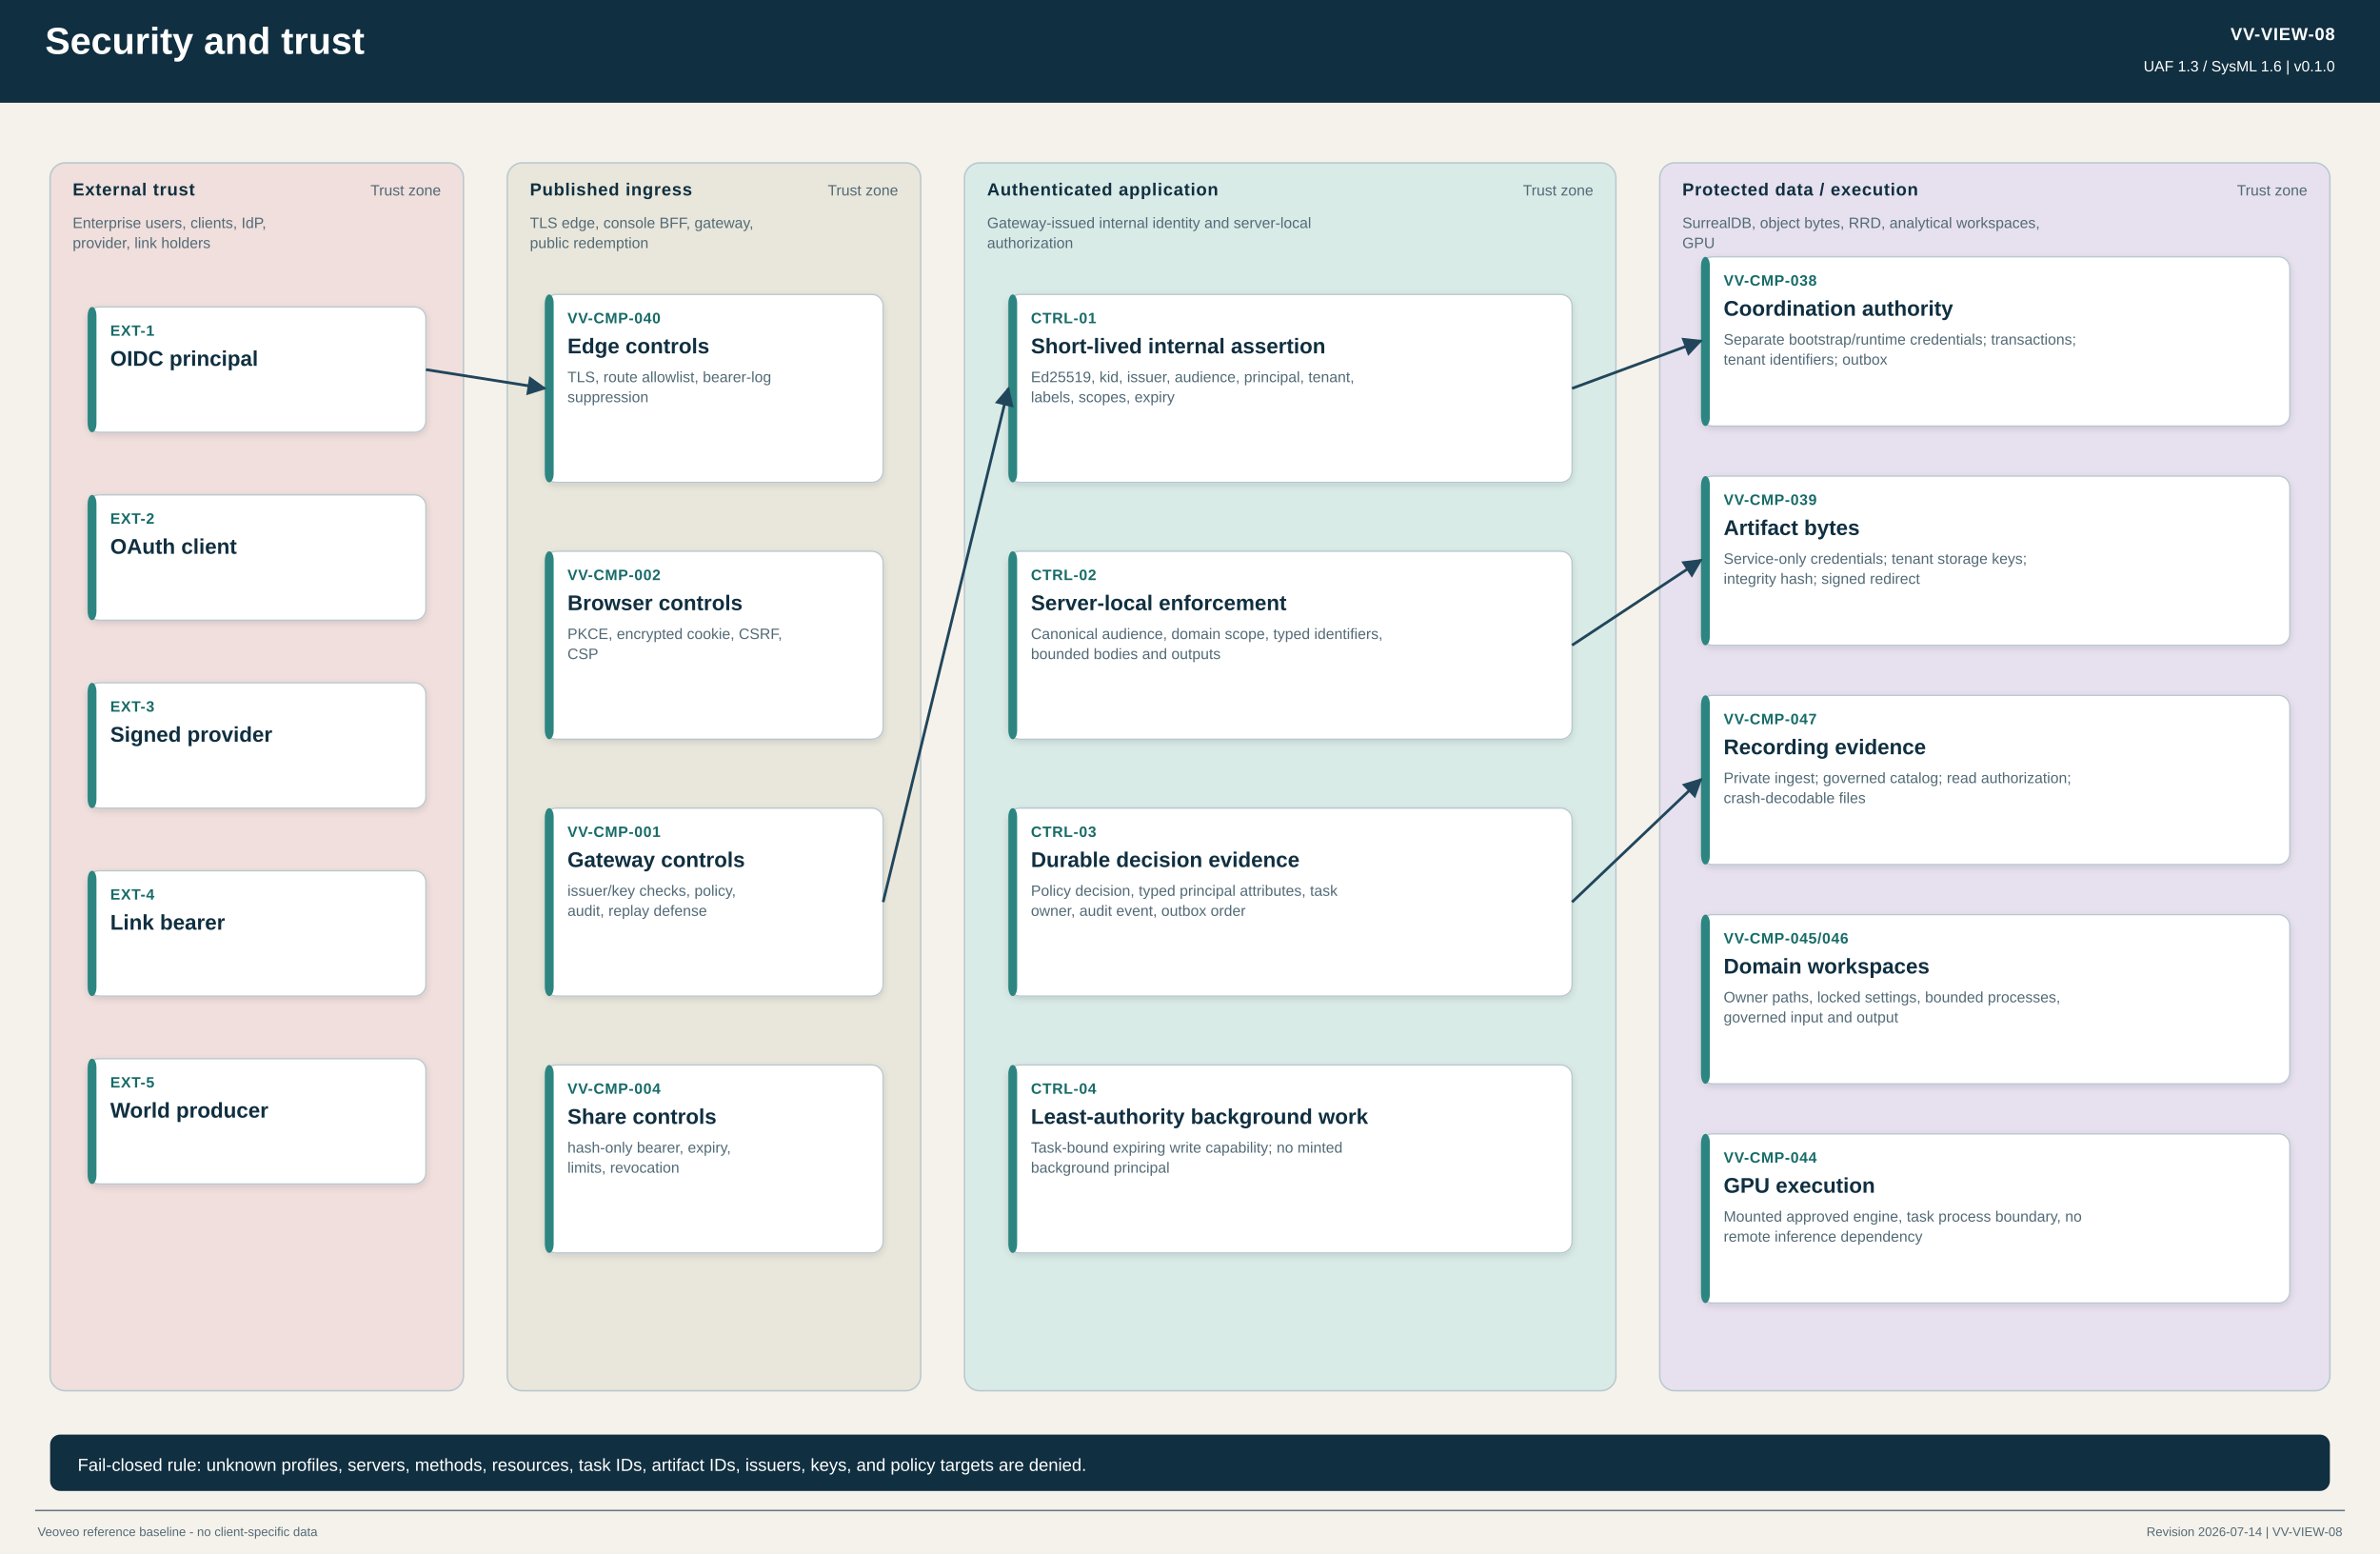
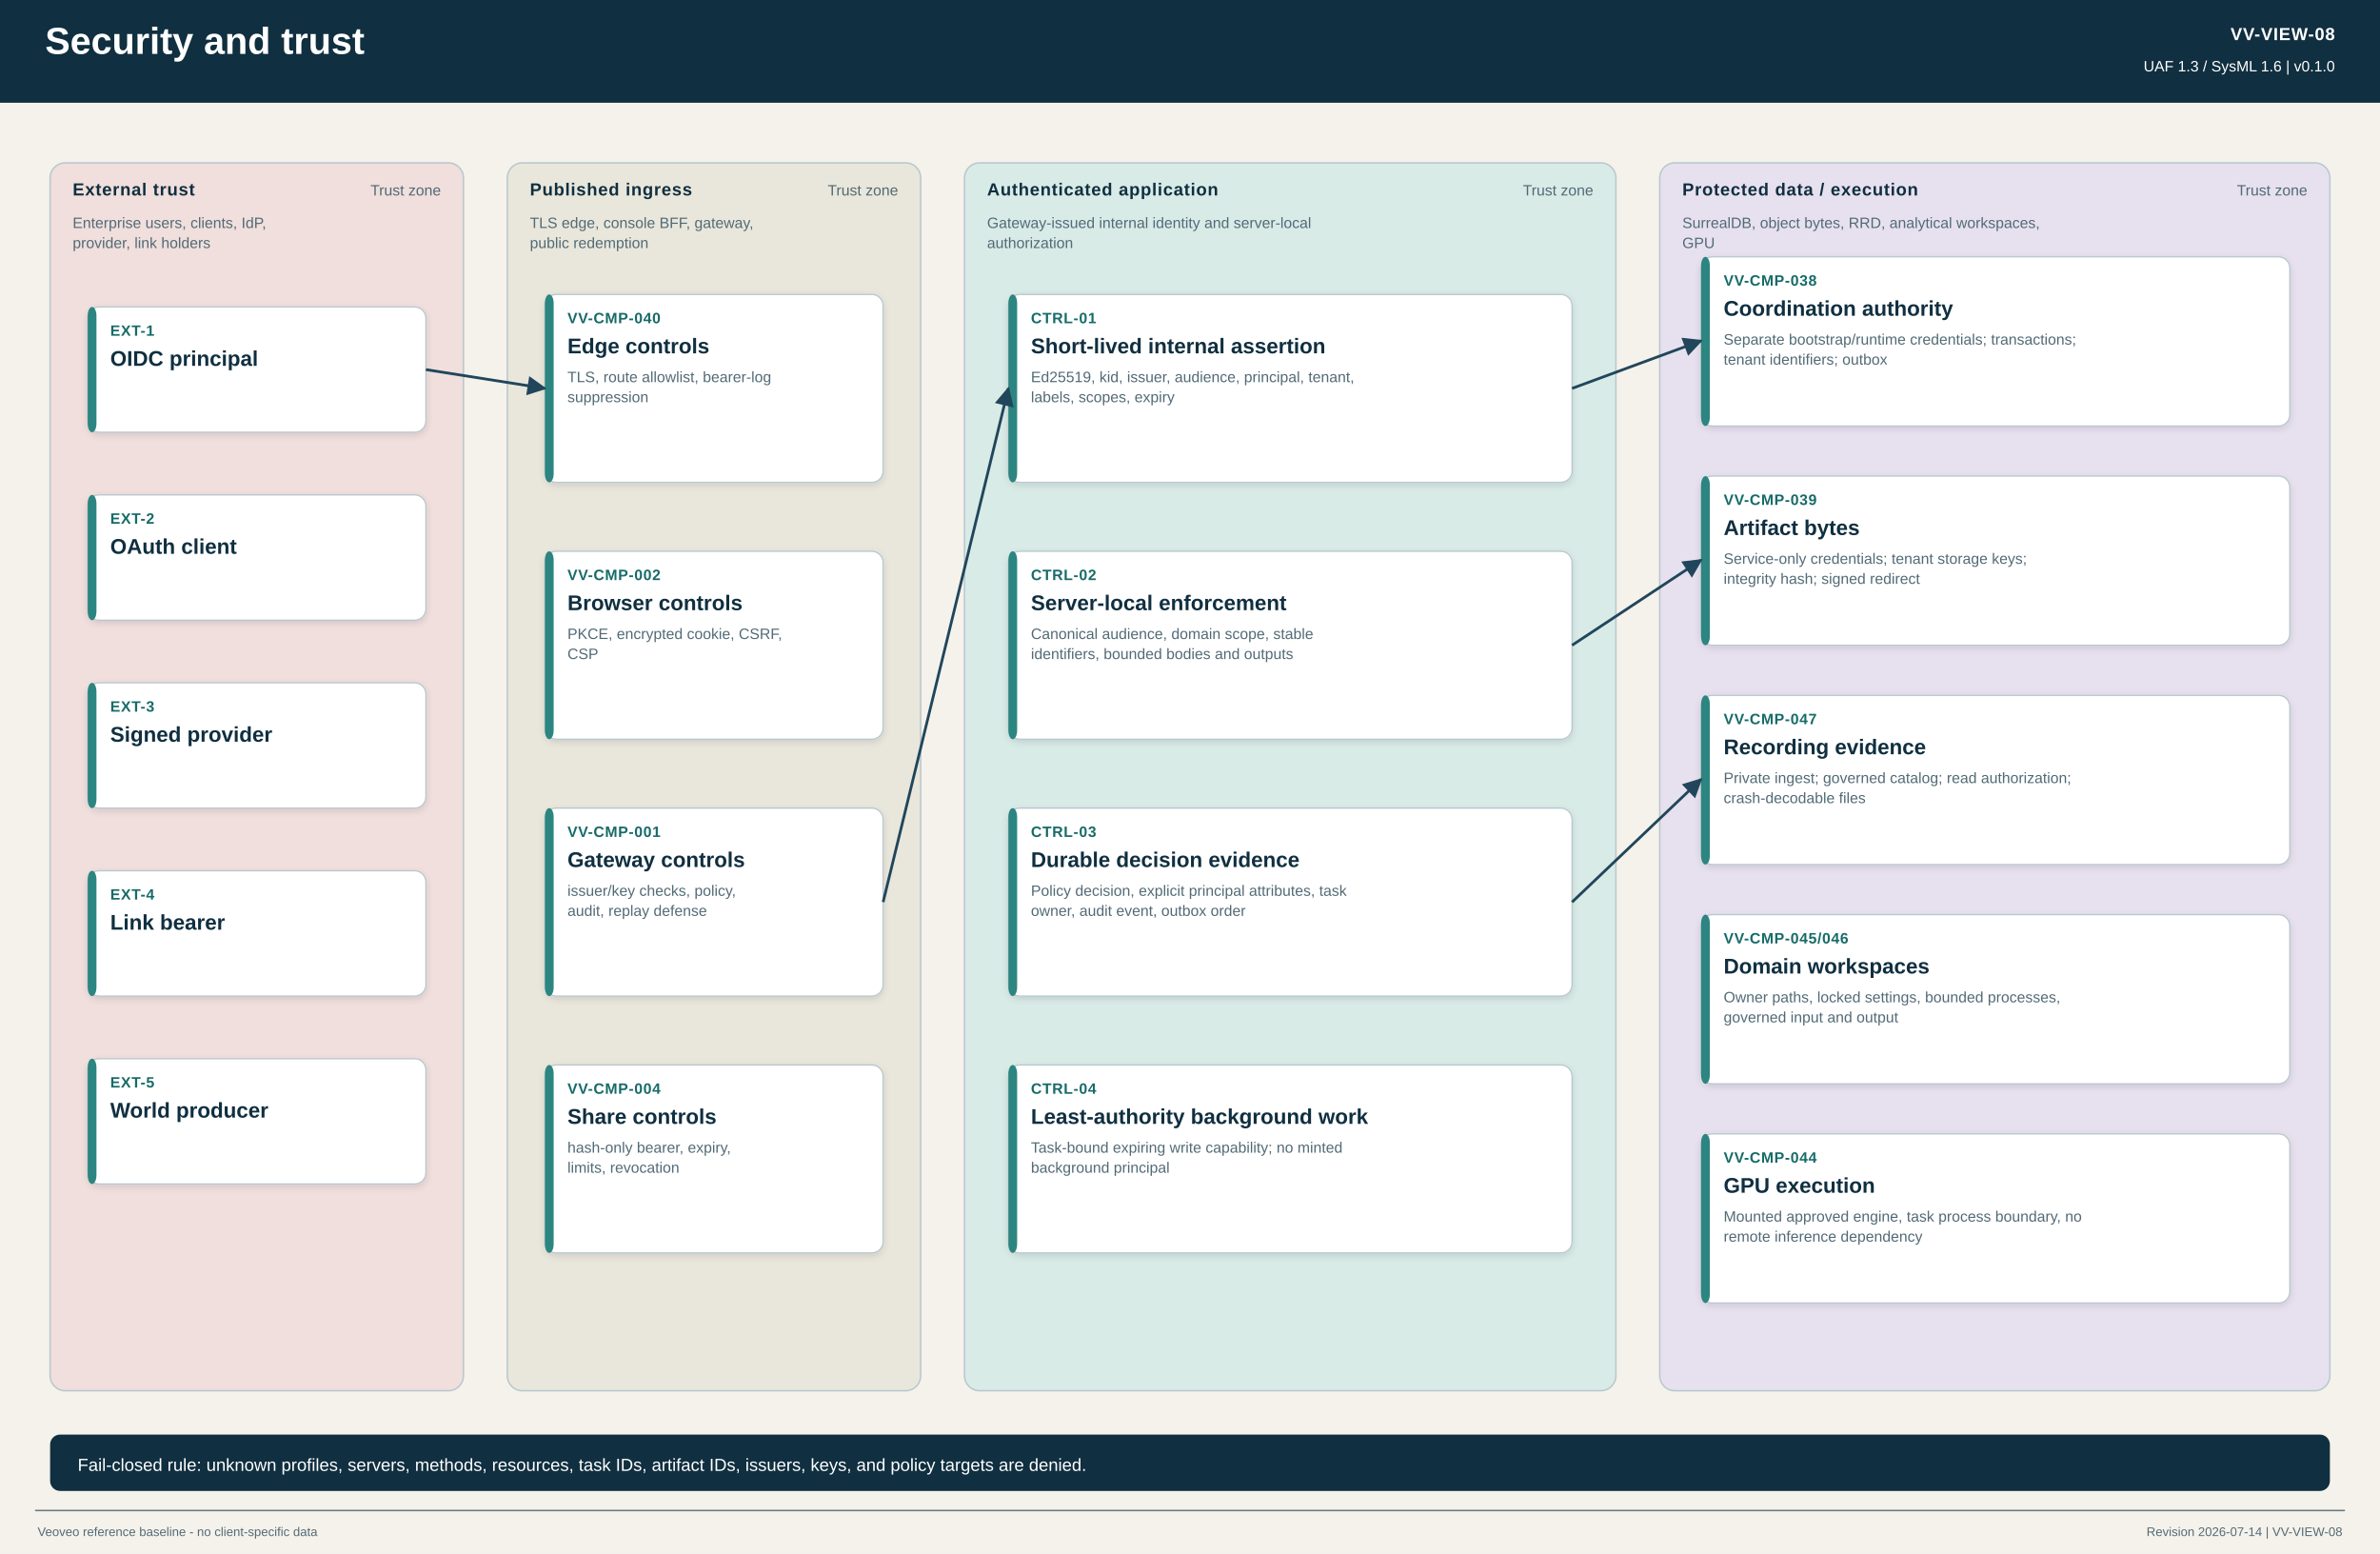
<svg xmlns="http://www.w3.org/2000/svg" viewBox="0 0 1900 1240" width="1900" height="1240" role="img" aria-labelledby="title desc">
  <defs>
    <marker id="arrow" viewBox="0 0 10 10" refX="9" refY="5" markerWidth="7" markerHeight="7" orient="auto-start-reverse">
      <path d="M 0 0 L 10 5 L 0 10 z" fill="#21465b" />
    </marker>
    <marker id="arrow-muted" viewBox="0 0 10 10" refX="9" refY="5" markerWidth="7" markerHeight="7" orient="auto-start-reverse">
      <path d="M 0 0 L 10 5 L 0 10 z" fill="#687983" />
    </marker>
    <filter id="shadow" x="-10%" y="-10%" width="120%" height="130%">
      <feDropShadow dx="0" dy="2" stdDeviation="3" flood-color="#0b2534" flood-opacity="0.12" />
    </filter>
  </defs>
  <style>
.title{font:700 30px Arial,Helvetica,sans-serif;fill:#102f40}.subtitle{font:400 15px Arial,Helvetica,sans-serif;fill:#4d626d}.label{font:700 14px Arial,Helvetica,sans-serif;fill:#102f40;letter-spacing:.04em}.node-title{font:700 17px Arial,Helvetica,sans-serif;fill:#102f40}.node-id{font:700 12px Arial,Helvetica,sans-serif;fill:#176b68;letter-spacing:.04em}.body{font:400 14px Arial,Helvetica,sans-serif;fill:#2d4653}.small{font:400 12px Arial,Helvetica,sans-serif;fill:#526a76}.tiny{font:400 10px Arial,Helvetica,sans-serif;fill:#526a76}.inverse{fill:#ffffff}.edge{stroke:#21465b;stroke-width:2.2;fill:none;marker-end:url(#arrow)}.edge-muted{stroke:#687983;stroke-width:1.6;fill:none;marker-end:url(#arrow-muted)}.edge-dash{stroke:#687983;stroke-width:1.5;stroke-dasharray:7 6;fill:none;marker-end:url(#arrow-muted)}
</style>
  <rect x="0" y="0" width="1900" height="1240" rx="0" fill="#f5f2eb" stroke="none" stroke-width="1" opacity="1" />
  <rect x="0" y="0" width="1900" height="82" rx="0" fill="#102f40" stroke="none" stroke-width="1" opacity="1" />
  <text x="36" y="43" class="title inverse" text-anchor="start">Security and trust</text>
  <text x="1864" y="32" class="label inverse" text-anchor="end">VV-VIEW-08</text>
  <text x="1864" y="57" class="small inverse" text-anchor="end">UAF 1.3 / SysML 1.6 | v0.1.0</text>
  <rect x="40" y="130" width="330" height="980" rx="12" fill="#f0dfdc" stroke="#b9c8ce" stroke-width="1.2" opacity="1" />
  <text x="58" y="156" class="label" text-anchor="start">External trust</text>
  <text x="352" y="156" class="small" text-anchor="end">Trust zone</text>
  <text x="58" y="182" class="small" text-anchor="start">
    <tspan x="58" dy="0">Enterprise users, clients, IdP,</tspan>
    <tspan x="58" dy="16">provider, link holders</tspan>
  </text>
  <rect x="405" y="130" width="330" height="980" rx="12" fill="#e9e7db" stroke="#b9c8ce" stroke-width="1.2" opacity="1" />
  <text x="423" y="156" class="label" text-anchor="start">Published ingress</text>
  <text x="717" y="156" class="small" text-anchor="end">Trust zone</text>
  <text x="423" y="182" class="small" text-anchor="start">
    <tspan x="423" dy="0">TLS edge, console BFF, gateway,</tspan>
    <tspan x="423" dy="16">public redemption</tspan>
  </text>
  <rect x="770" y="130" width="520" height="980" rx="12" fill="#d9ebe7" stroke="#b9c8ce" stroke-width="1.2" opacity="1" />
  <text x="788" y="156" class="label" text-anchor="start">Authenticated application</text>
  <text x="1272" y="156" class="small" text-anchor="end">Trust zone</text>
  <text x="788" y="182" class="small" text-anchor="start">
    <tspan x="788" dy="0">Gateway-issued internal identity and server-local</tspan>
    <tspan x="788" dy="16">authorization</tspan>
  </text>
  <rect x="1325" y="130" width="535" height="980" rx="12" fill="#e7e1ef" stroke="#b9c8ce" stroke-width="1.2" opacity="1" />
  <text x="1343" y="156" class="label" text-anchor="start">Protected data / execution</text>
  <text x="1842" y="156" class="small" text-anchor="end">Trust zone</text>
  <text x="1343" y="182" class="small" text-anchor="start">
    <tspan x="1343" dy="0">SurrealDB, object bytes, RRD, analytical workspaces,</tspan>
    <tspan x="1343" dy="16">GPU</tspan>
  </text>
  <rect x="70" y="245" width="270" height="100" rx="9" fill="#ffffff" stroke="#b8c7cd" stroke-width="1" opacity="1" filter="url(#shadow)" />
  <rect x="70" y="245" width="7" height="100" rx="7" fill="#2c8580" stroke="none" stroke-width="1" opacity="1" />
  <text x="88" y="268" class="node-id" text-anchor="start">EXT-1</text>
  <text x="88" y="292" class="node-title" text-anchor="start">
    <tspan x="88" dy="0">OIDC principal</tspan>
  </text>
  <rect x="70" y="395" width="270" height="100" rx="9" fill="#ffffff" stroke="#b8c7cd" stroke-width="1" opacity="1" filter="url(#shadow)" />
  <rect x="70" y="395" width="7" height="100" rx="7" fill="#2c8580" stroke="none" stroke-width="1" opacity="1" />
  <text x="88" y="418" class="node-id" text-anchor="start">EXT-2</text>
  <text x="88" y="442" class="node-title" text-anchor="start">
    <tspan x="88" dy="0">OAuth client</tspan>
  </text>
  <rect x="70" y="545" width="270" height="100" rx="9" fill="#ffffff" stroke="#b8c7cd" stroke-width="1" opacity="1" filter="url(#shadow)" />
  <rect x="70" y="545" width="7" height="100" rx="7" fill="#2c8580" stroke="none" stroke-width="1" opacity="1" />
  <text x="88" y="568" class="node-id" text-anchor="start">EXT-3</text>
  <text x="88" y="592" class="node-title" text-anchor="start">
    <tspan x="88" dy="0">Signed provider</tspan>
  </text>
  <rect x="70" y="695" width="270" height="100" rx="9" fill="#ffffff" stroke="#b8c7cd" stroke-width="1" opacity="1" filter="url(#shadow)" />
  <rect x="70" y="695" width="7" height="100" rx="7" fill="#2c8580" stroke="none" stroke-width="1" opacity="1" />
  <text x="88" y="718" class="node-id" text-anchor="start">EXT-4</text>
  <text x="88" y="742" class="node-title" text-anchor="start">
    <tspan x="88" dy="0">Link bearer</tspan>
  </text>
  <rect x="70" y="845" width="270" height="100" rx="9" fill="#ffffff" stroke="#b8c7cd" stroke-width="1" opacity="1" filter="url(#shadow)" />
  <rect x="70" y="845" width="7" height="100" rx="7" fill="#2c8580" stroke="none" stroke-width="1" opacity="1" />
  <text x="88" y="868" class="node-id" text-anchor="start">EXT-5</text>
  <text x="88" y="892" class="node-title" text-anchor="start">
    <tspan x="88" dy="0">World producer</tspan>
  </text>
  <rect x="435" y="235" width="270" height="150" rx="9" fill="#ffffff" stroke="#b8c7cd" stroke-width="1" opacity="1" filter="url(#shadow)" />
  <rect x="435" y="235" width="7" height="150" rx="7" fill="#2c8580" stroke="none" stroke-width="1" opacity="1" />
  <text x="453" y="258" class="node-id" text-anchor="start">VV-CMP-040</text>
  <text x="453" y="282" class="node-title" text-anchor="start">
    <tspan x="453" dy="0">Edge controls</tspan>
  </text>
  <text x="453" y="305" class="small" text-anchor="start">
    <tspan x="453" dy="0">TLS, route allowlist, bearer-log</tspan>
    <tspan x="453" dy="16">suppression</tspan>
  </text>
  <rect x="435" y="440" width="270" height="150" rx="9" fill="#ffffff" stroke="#b8c7cd" stroke-width="1" opacity="1" filter="url(#shadow)" />
  <rect x="435" y="440" width="7" height="150" rx="7" fill="#2c8580" stroke="none" stroke-width="1" opacity="1" />
  <text x="453" y="463" class="node-id" text-anchor="start">VV-CMP-002</text>
  <text x="453" y="487" class="node-title" text-anchor="start">
    <tspan x="453" dy="0">Browser controls</tspan>
  </text>
  <text x="453" y="510" class="small" text-anchor="start">
    <tspan x="453" dy="0">PKCE, encrypted cookie, CSRF,</tspan>
    <tspan x="453" dy="16">CSP</tspan>
  </text>
  <rect x="435" y="645" width="270" height="150" rx="9" fill="#ffffff" stroke="#b8c7cd" stroke-width="1" opacity="1" filter="url(#shadow)" />
  <rect x="435" y="645" width="7" height="150" rx="7" fill="#2c8580" stroke="none" stroke-width="1" opacity="1" />
  <text x="453" y="668" class="node-id" text-anchor="start">VV-CMP-001</text>
  <text x="453" y="692" class="node-title" text-anchor="start">
    <tspan x="453" dy="0">Gateway controls</tspan>
  </text>
  <text x="453" y="715" class="small" text-anchor="start">
    <tspan x="453" dy="0">issuer/key checks, policy,</tspan>
    <tspan x="453" dy="16">audit, replay defense</tspan>
  </text>
  <rect x="435" y="850" width="270" height="150" rx="9" fill="#ffffff" stroke="#b8c7cd" stroke-width="1" opacity="1" filter="url(#shadow)" />
  <rect x="435" y="850" width="7" height="150" rx="7" fill="#2c8580" stroke="none" stroke-width="1" opacity="1" />
  <text x="453" y="873" class="node-id" text-anchor="start">VV-CMP-004</text>
  <text x="453" y="897" class="node-title" text-anchor="start">
    <tspan x="453" dy="0">Share controls</tspan>
  </text>
  <text x="453" y="920" class="small" text-anchor="start">
    <tspan x="453" dy="0">hash-only bearer, expiry,</tspan>
    <tspan x="453" dy="16">limits, revocation</tspan>
  </text>
  <rect x="805" y="235" width="450" height="150" rx="9" fill="#ffffff" stroke="#b8c7cd" stroke-width="1" opacity="1" filter="url(#shadow)" />
  <rect x="805" y="235" width="7" height="150" rx="7" fill="#2c8580" stroke="none" stroke-width="1" opacity="1" />
  <text x="823" y="258" class="node-id" text-anchor="start">CTRL-01</text>
  <text x="823" y="282" class="node-title" text-anchor="start">
    <tspan x="823" dy="0">Short-lived internal assertion</tspan>
  </text>
  <text x="823" y="305" class="small" text-anchor="start">
    <tspan x="823" dy="0">Ed25519, kid, issuer, audience, principal, tenant,</tspan>
    <tspan x="823" dy="16">labels, scopes, expiry</tspan>
  </text>
  <rect x="805" y="440" width="450" height="150" rx="9" fill="#ffffff" stroke="#b8c7cd" stroke-width="1" opacity="1" filter="url(#shadow)" />
  <rect x="805" y="440" width="7" height="150" rx="7" fill="#2c8580" stroke="none" stroke-width="1" opacity="1" />
  <text x="823" y="463" class="node-id" text-anchor="start">CTRL-02</text>
  <text x="823" y="487" class="node-title" text-anchor="start">
    <tspan x="823" dy="0">Server-local enforcement</tspan>
  </text>
  <text x="823" y="510" class="small" text-anchor="start">
-     <tspan x="823" dy="0">Canonical audience, domain scope, typed identifiers,</tspan>
-     <tspan x="823" dy="16">bounded bodies and outputs</tspan>
+     <tspan x="823" dy="0">Canonical audience, domain scope, stable</tspan>
+     <tspan x="823" dy="16">identifiers, bounded bodies and outputs</tspan>
  </text>
  <rect x="805" y="645" width="450" height="150" rx="9" fill="#ffffff" stroke="#b8c7cd" stroke-width="1" opacity="1" filter="url(#shadow)" />
  <rect x="805" y="645" width="7" height="150" rx="7" fill="#2c8580" stroke="none" stroke-width="1" opacity="1" />
  <text x="823" y="668" class="node-id" text-anchor="start">CTRL-03</text>
  <text x="823" y="692" class="node-title" text-anchor="start">
    <tspan x="823" dy="0">Durable decision evidence</tspan>
  </text>
  <text x="823" y="715" class="small" text-anchor="start">
-     <tspan x="823" dy="0">Policy decision, typed principal attributes, task</tspan>
+     <tspan x="823" dy="0">Policy decision, explicit principal attributes, task</tspan>
    <tspan x="823" dy="16">owner, audit event, outbox order</tspan>
  </text>
  <rect x="805" y="850" width="450" height="150" rx="9" fill="#ffffff" stroke="#b8c7cd" stroke-width="1" opacity="1" filter="url(#shadow)" />
  <rect x="805" y="850" width="7" height="150" rx="7" fill="#2c8580" stroke="none" stroke-width="1" opacity="1" />
  <text x="823" y="873" class="node-id" text-anchor="start">CTRL-04</text>
  <text x="823" y="897" class="node-title" text-anchor="start">
    <tspan x="823" dy="0">Least-authority background work</tspan>
  </text>
  <text x="823" y="920" class="small" text-anchor="start">
    <tspan x="823" dy="0">Task-bound expiring write capability; no minted</tspan>
    <tspan x="823" dy="16">background principal</tspan>
  </text>
  <rect x="1358" y="205" width="470" height="135" rx="9" fill="#ffffff" stroke="#b8c7cd" stroke-width="1" opacity="1" filter="url(#shadow)" />
  <rect x="1358" y="205" width="7" height="135" rx="7" fill="#2c8580" stroke="none" stroke-width="1" opacity="1" />
  <text x="1376" y="228" class="node-id" text-anchor="start">VV-CMP-038</text>
  <text x="1376" y="252" class="node-title" text-anchor="start">
    <tspan x="1376" dy="0">Coordination authority</tspan>
  </text>
  <text x="1376" y="275" class="small" text-anchor="start">
    <tspan x="1376" dy="0">Separate bootstrap/runtime credentials; transactions;</tspan>
    <tspan x="1376" dy="16">tenant identifiers; outbox</tspan>
  </text>
  <rect x="1358" y="380" width="470" height="135" rx="9" fill="#ffffff" stroke="#b8c7cd" stroke-width="1" opacity="1" filter="url(#shadow)" />
  <rect x="1358" y="380" width="7" height="135" rx="7" fill="#2c8580" stroke="none" stroke-width="1" opacity="1" />
  <text x="1376" y="403" class="node-id" text-anchor="start">VV-CMP-039</text>
  <text x="1376" y="427" class="node-title" text-anchor="start">
    <tspan x="1376" dy="0">Artifact bytes</tspan>
  </text>
  <text x="1376" y="450" class="small" text-anchor="start">
    <tspan x="1376" dy="0">Service-only credentials; tenant storage keys;</tspan>
    <tspan x="1376" dy="16">integrity hash; signed redirect</tspan>
  </text>
  <rect x="1358" y="555" width="470" height="135" rx="9" fill="#ffffff" stroke="#b8c7cd" stroke-width="1" opacity="1" filter="url(#shadow)" />
  <rect x="1358" y="555" width="7" height="135" rx="7" fill="#2c8580" stroke="none" stroke-width="1" opacity="1" />
  <text x="1376" y="578" class="node-id" text-anchor="start">VV-CMP-047</text>
  <text x="1376" y="602" class="node-title" text-anchor="start">
    <tspan x="1376" dy="0">Recording evidence</tspan>
  </text>
  <text x="1376" y="625" class="small" text-anchor="start">
    <tspan x="1376" dy="0">Private ingest; governed catalog; read authorization;</tspan>
    <tspan x="1376" dy="16">crash-decodable files</tspan>
  </text>
  <rect x="1358" y="730" width="470" height="135" rx="9" fill="#ffffff" stroke="#b8c7cd" stroke-width="1" opacity="1" filter="url(#shadow)" />
  <rect x="1358" y="730" width="7" height="135" rx="7" fill="#2c8580" stroke="none" stroke-width="1" opacity="1" />
  <text x="1376" y="753" class="node-id" text-anchor="start">VV-CMP-045/046</text>
  <text x="1376" y="777" class="node-title" text-anchor="start">
    <tspan x="1376" dy="0">Domain workspaces</tspan>
  </text>
  <text x="1376" y="800" class="small" text-anchor="start">
    <tspan x="1376" dy="0">Owner paths, locked settings, bounded processes,</tspan>
    <tspan x="1376" dy="16">governed input and output</tspan>
  </text>
  <rect x="1358" y="905" width="470" height="135" rx="9" fill="#ffffff" stroke="#b8c7cd" stroke-width="1" opacity="1" filter="url(#shadow)" />
  <rect x="1358" y="905" width="7" height="135" rx="7" fill="#2c8580" stroke="none" stroke-width="1" opacity="1" />
  <text x="1376" y="928" class="node-id" text-anchor="start">VV-CMP-044</text>
  <text x="1376" y="952" class="node-title" text-anchor="start">
    <tspan x="1376" dy="0">GPU execution</tspan>
  </text>
  <text x="1376" y="975" class="small" text-anchor="start">
    <tspan x="1376" dy="0">Mounted approved engine, task process boundary, no</tspan>
    <tspan x="1376" dy="16">remote inference dependency</tspan>
  </text>
  <path d="M 340 295 L 435 310" class="edge" />
  <path d="M 705 720 L 805 310" class="edge" />
  <path d="M 1255 310 L 1358 272" class="edge" />
  <path d="M 1255 515 L 1358 447" class="edge" />
  <path d="M 1255 720 L 1358 622" class="edge" />
  <rect x="40" y="1145" width="1820" height="45" rx="8" fill="#102f40" stroke="none" stroke-width="1" opacity="1" />
  <text x="62" y="1174" class="body inverse" text-anchor="start">Fail-closed rule: unknown profiles, servers, methods, resources, task IDs, artifact IDs, issuers, keys, and policy targets are denied.</text>
  <rect x="28" y="1205" width="1844" height="1.2" rx="0" fill="#687983" stroke="none" stroke-width="1" opacity="1" />
  <text x="30" y="1226" class="tiny" text-anchor="start">Veoveo reference baseline - no client-specific data</text>
  <text x="1870" y="1226" class="tiny" text-anchor="end">Revision 2026-07-14 | VV-VIEW-08</text>
</svg>
